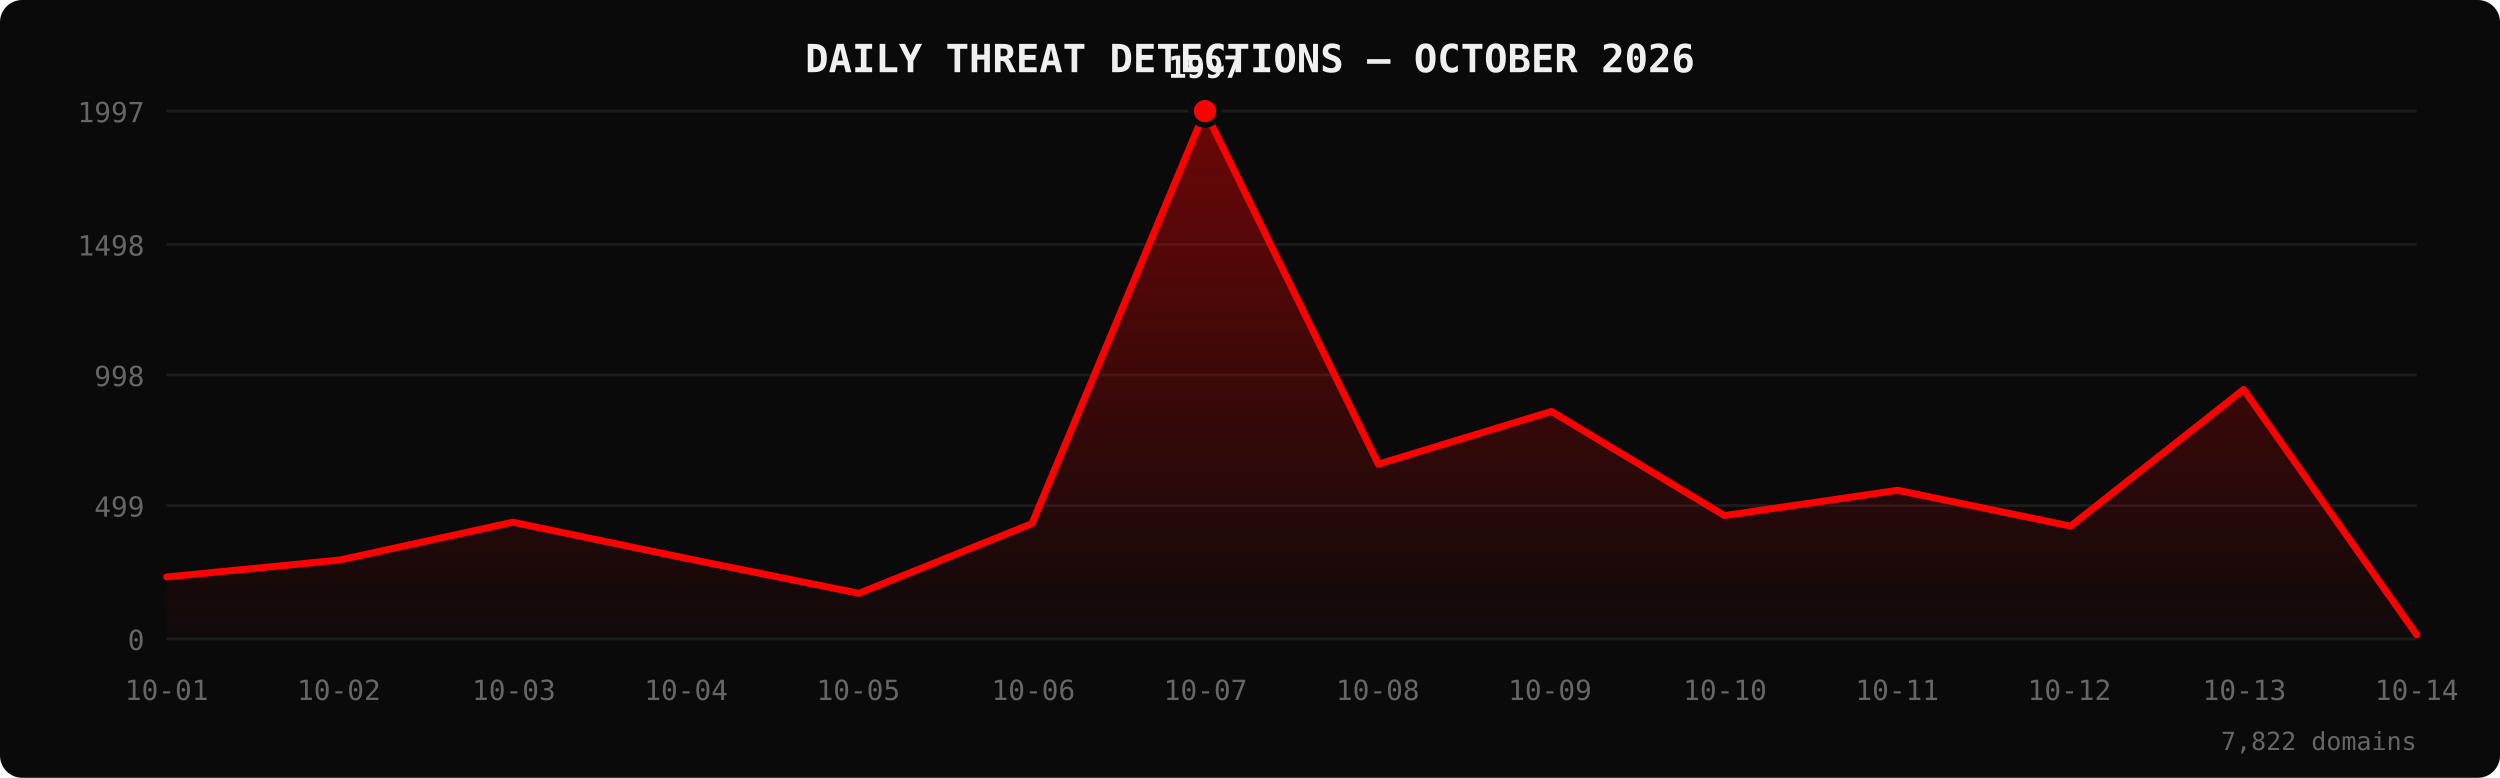
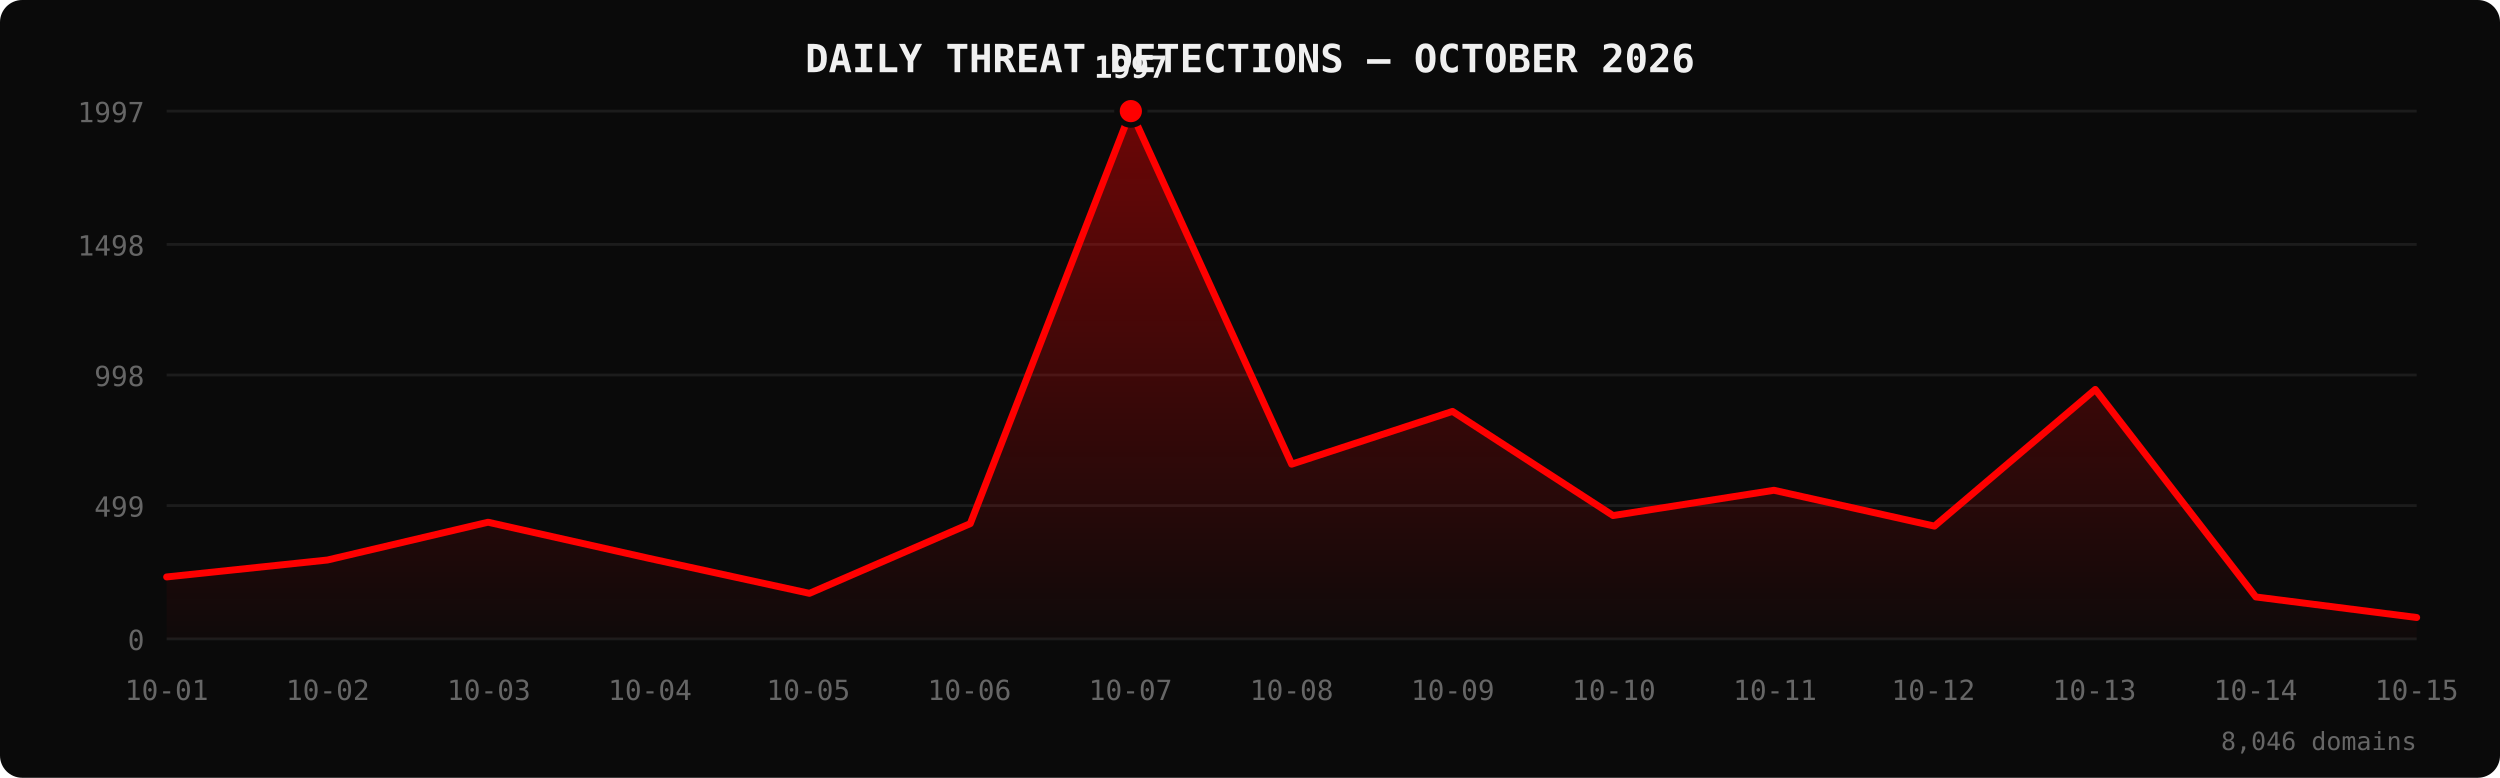
<svg xmlns="http://www.w3.org/2000/svg" width="900" height="280" viewBox="0 0 900 280">
  <rect width="900" height="280" rx="8" fill="#0A0A0A" />
  <text x="450" y="26" fill="#F0F0F0" font-size="14" text-anchor="middle" font-family="monospace" font-weight="bold">DAILY THREAT DETECTIONS — OCTOBER 2026</text>
  <line x1="60" y1="230" x2="870" y2="230" stroke="#1C1C1C" stroke-width="1" />
  <text x="52" y="234" fill="#666" font-size="10" text-anchor="end" font-family="monospace">0</text>
  <line x1="60" y1="182" x2="870" y2="182" stroke="#1C1C1C" stroke-width="1" />
  <text x="52" y="186" fill="#666" font-size="10" text-anchor="end" font-family="monospace">499</text>
  <line x1="60" y1="135" x2="870" y2="135" stroke="#1C1C1C" stroke-width="1" />
  <text x="52" y="139" fill="#666" font-size="10" text-anchor="end" font-family="monospace">998</text>
  <line x1="60" y1="88" x2="870" y2="88" stroke="#1C1C1C" stroke-width="1" />
  <text x="52" y="92" fill="#666" font-size="10" text-anchor="end" font-family="monospace">1498</text>
  <line x1="60" y1="40" x2="870" y2="40" stroke="#1C1C1C" stroke-width="1" />
  <text x="52" y="44" fill="#666" font-size="10" text-anchor="end" font-family="monospace">1997</text>
  <defs>
    <linearGradient id="areaGrad" x1="0" y1="0" x2="0" y2="1">
      <stop offset="0%" stop-color="#FF0000" stop-opacity="0.4" />
      <stop offset="100%" stop-color="#FF0000" stop-opacity="0.02" />
    </linearGradient>
  </defs>
-   <path d="M60.0,230 L60.0,207.7 L122.3,201.6 L184.6,188.0 L246.9,201.0 L309.2,213.6 L371.5,188.5 L433.8,40.0 L496.2,167.1 L558.5,148.1 L620.8,185.6 L683.1,176.5 L745.4,189.4 L807.7,140.2 L870.0,228.5 L870.0,230 Z" fill="url(#areaGrad)" />
-   <polyline points="60.0,207.7 122.3,201.6 184.6,188.0 246.9,201.0 309.2,213.6 371.5,188.5 433.8,40.0 496.2,167.1 558.5,148.1 620.8,185.6 683.1,176.5 745.4,189.4 807.7,140.2 870.0,228.5" fill="none" stroke="#FF0000" stroke-width="2.5" stroke-linejoin="round" stroke-linecap="round" />
-   <circle cx="433.8" cy="40.0" r="5" fill="#FF0000" stroke="#0A0A0A" stroke-width="2" />
-   <text x="433.8" y="28.0" fill="#F0F0F0" font-size="11" text-anchor="middle" font-family="monospace" font-weight="bold">1997</text>
+   <path d="M60.0,230 L60.0,207.7 L117.9,201.6 L175.7,188.0 L233.6,201.0 L291.4,213.6 L349.3,188.5 L407.1,40.0 L465.0,167.1 L522.9,148.1 L580.7,185.6 L638.6,176.5 L696.4,189.4 L754.3,140.2 L812.1,214.9 L870.0,222.3 L870.0,230 Z" fill="url(#areaGrad)" />
+   <polyline points="60.0,207.7 117.9,201.6 175.7,188.0 233.6,201.0 291.4,213.6 349.3,188.5 407.1,40.0 465.0,167.1 522.9,148.1 580.7,185.6 638.6,176.5 696.4,189.4 754.3,140.2 812.1,214.9 870.0,222.3" fill="none" stroke="#FF0000" stroke-width="2.5" stroke-linejoin="round" stroke-linecap="round" />
+   <circle cx="407.1" cy="40.0" r="5" fill="#FF0000" stroke="#0A0A0A" stroke-width="2" />
+   <text x="407.1" y="28.0" fill="#F0F0F0" font-size="11" text-anchor="middle" font-family="monospace" font-weight="bold">1997</text>
  <text x="60" y="252" fill="#666" font-size="10" text-anchor="middle" font-family="monospace">10-01</text>
-   <text x="122" y="252" fill="#666" font-size="10" text-anchor="middle" font-family="monospace">10-02</text>
-   <text x="185" y="252" fill="#666" font-size="10" text-anchor="middle" font-family="monospace">10-03</text>
-   <text x="247" y="252" fill="#666" font-size="10" text-anchor="middle" font-family="monospace">10-04</text>
-   <text x="309" y="252" fill="#666" font-size="10" text-anchor="middle" font-family="monospace">10-05</text>
-   <text x="372" y="252" fill="#666" font-size="10" text-anchor="middle" font-family="monospace">10-06</text>
-   <text x="434" y="252" fill="#666" font-size="10" text-anchor="middle" font-family="monospace">10-07</text>
-   <text x="496" y="252" fill="#666" font-size="10" text-anchor="middle" font-family="monospace">10-08</text>
-   <text x="558" y="252" fill="#666" font-size="10" text-anchor="middle" font-family="monospace">10-09</text>
-   <text x="621" y="252" fill="#666" font-size="10" text-anchor="middle" font-family="monospace">10-10</text>
-   <text x="683" y="252" fill="#666" font-size="10" text-anchor="middle" font-family="monospace">10-11</text>
-   <text x="745" y="252" fill="#666" font-size="10" text-anchor="middle" font-family="monospace">10-12</text>
-   <text x="808" y="252" fill="#666" font-size="10" text-anchor="middle" font-family="monospace">10-13</text>
-   <text x="870" y="252" fill="#666" font-size="10" text-anchor="middle" font-family="monospace">10-14</text>
-   <text x="870" y="270" fill="#666" font-size="9" text-anchor="end" font-family="monospace">7,822 domains</text>
+   <text x="118" y="252" fill="#666" font-size="10" text-anchor="middle" font-family="monospace">10-02</text>
+   <text x="176" y="252" fill="#666" font-size="10" text-anchor="middle" font-family="monospace">10-03</text>
+   <text x="234" y="252" fill="#666" font-size="10" text-anchor="middle" font-family="monospace">10-04</text>
+   <text x="291" y="252" fill="#666" font-size="10" text-anchor="middle" font-family="monospace">10-05</text>
+   <text x="349" y="252" fill="#666" font-size="10" text-anchor="middle" font-family="monospace">10-06</text>
+   <text x="407" y="252" fill="#666" font-size="10" text-anchor="middle" font-family="monospace">10-07</text>
+   <text x="465" y="252" fill="#666" font-size="10" text-anchor="middle" font-family="monospace">10-08</text>
+   <text x="523" y="252" fill="#666" font-size="10" text-anchor="middle" font-family="monospace">10-09</text>
+   <text x="581" y="252" fill="#666" font-size="10" text-anchor="middle" font-family="monospace">10-10</text>
+   <text x="639" y="252" fill="#666" font-size="10" text-anchor="middle" font-family="monospace">10-11</text>
+   <text x="696" y="252" fill="#666" font-size="10" text-anchor="middle" font-family="monospace">10-12</text>
+   <text x="754" y="252" fill="#666" font-size="10" text-anchor="middle" font-family="monospace">10-13</text>
+   <text x="812" y="252" fill="#666" font-size="10" text-anchor="middle" font-family="monospace">10-14</text>
+   <text x="870" y="252" fill="#666" font-size="10" text-anchor="middle" font-family="monospace">10-15</text>
+   <text x="870" y="270" fill="#666" font-size="9" text-anchor="end" font-family="monospace">8,046 domains</text>
</svg>
